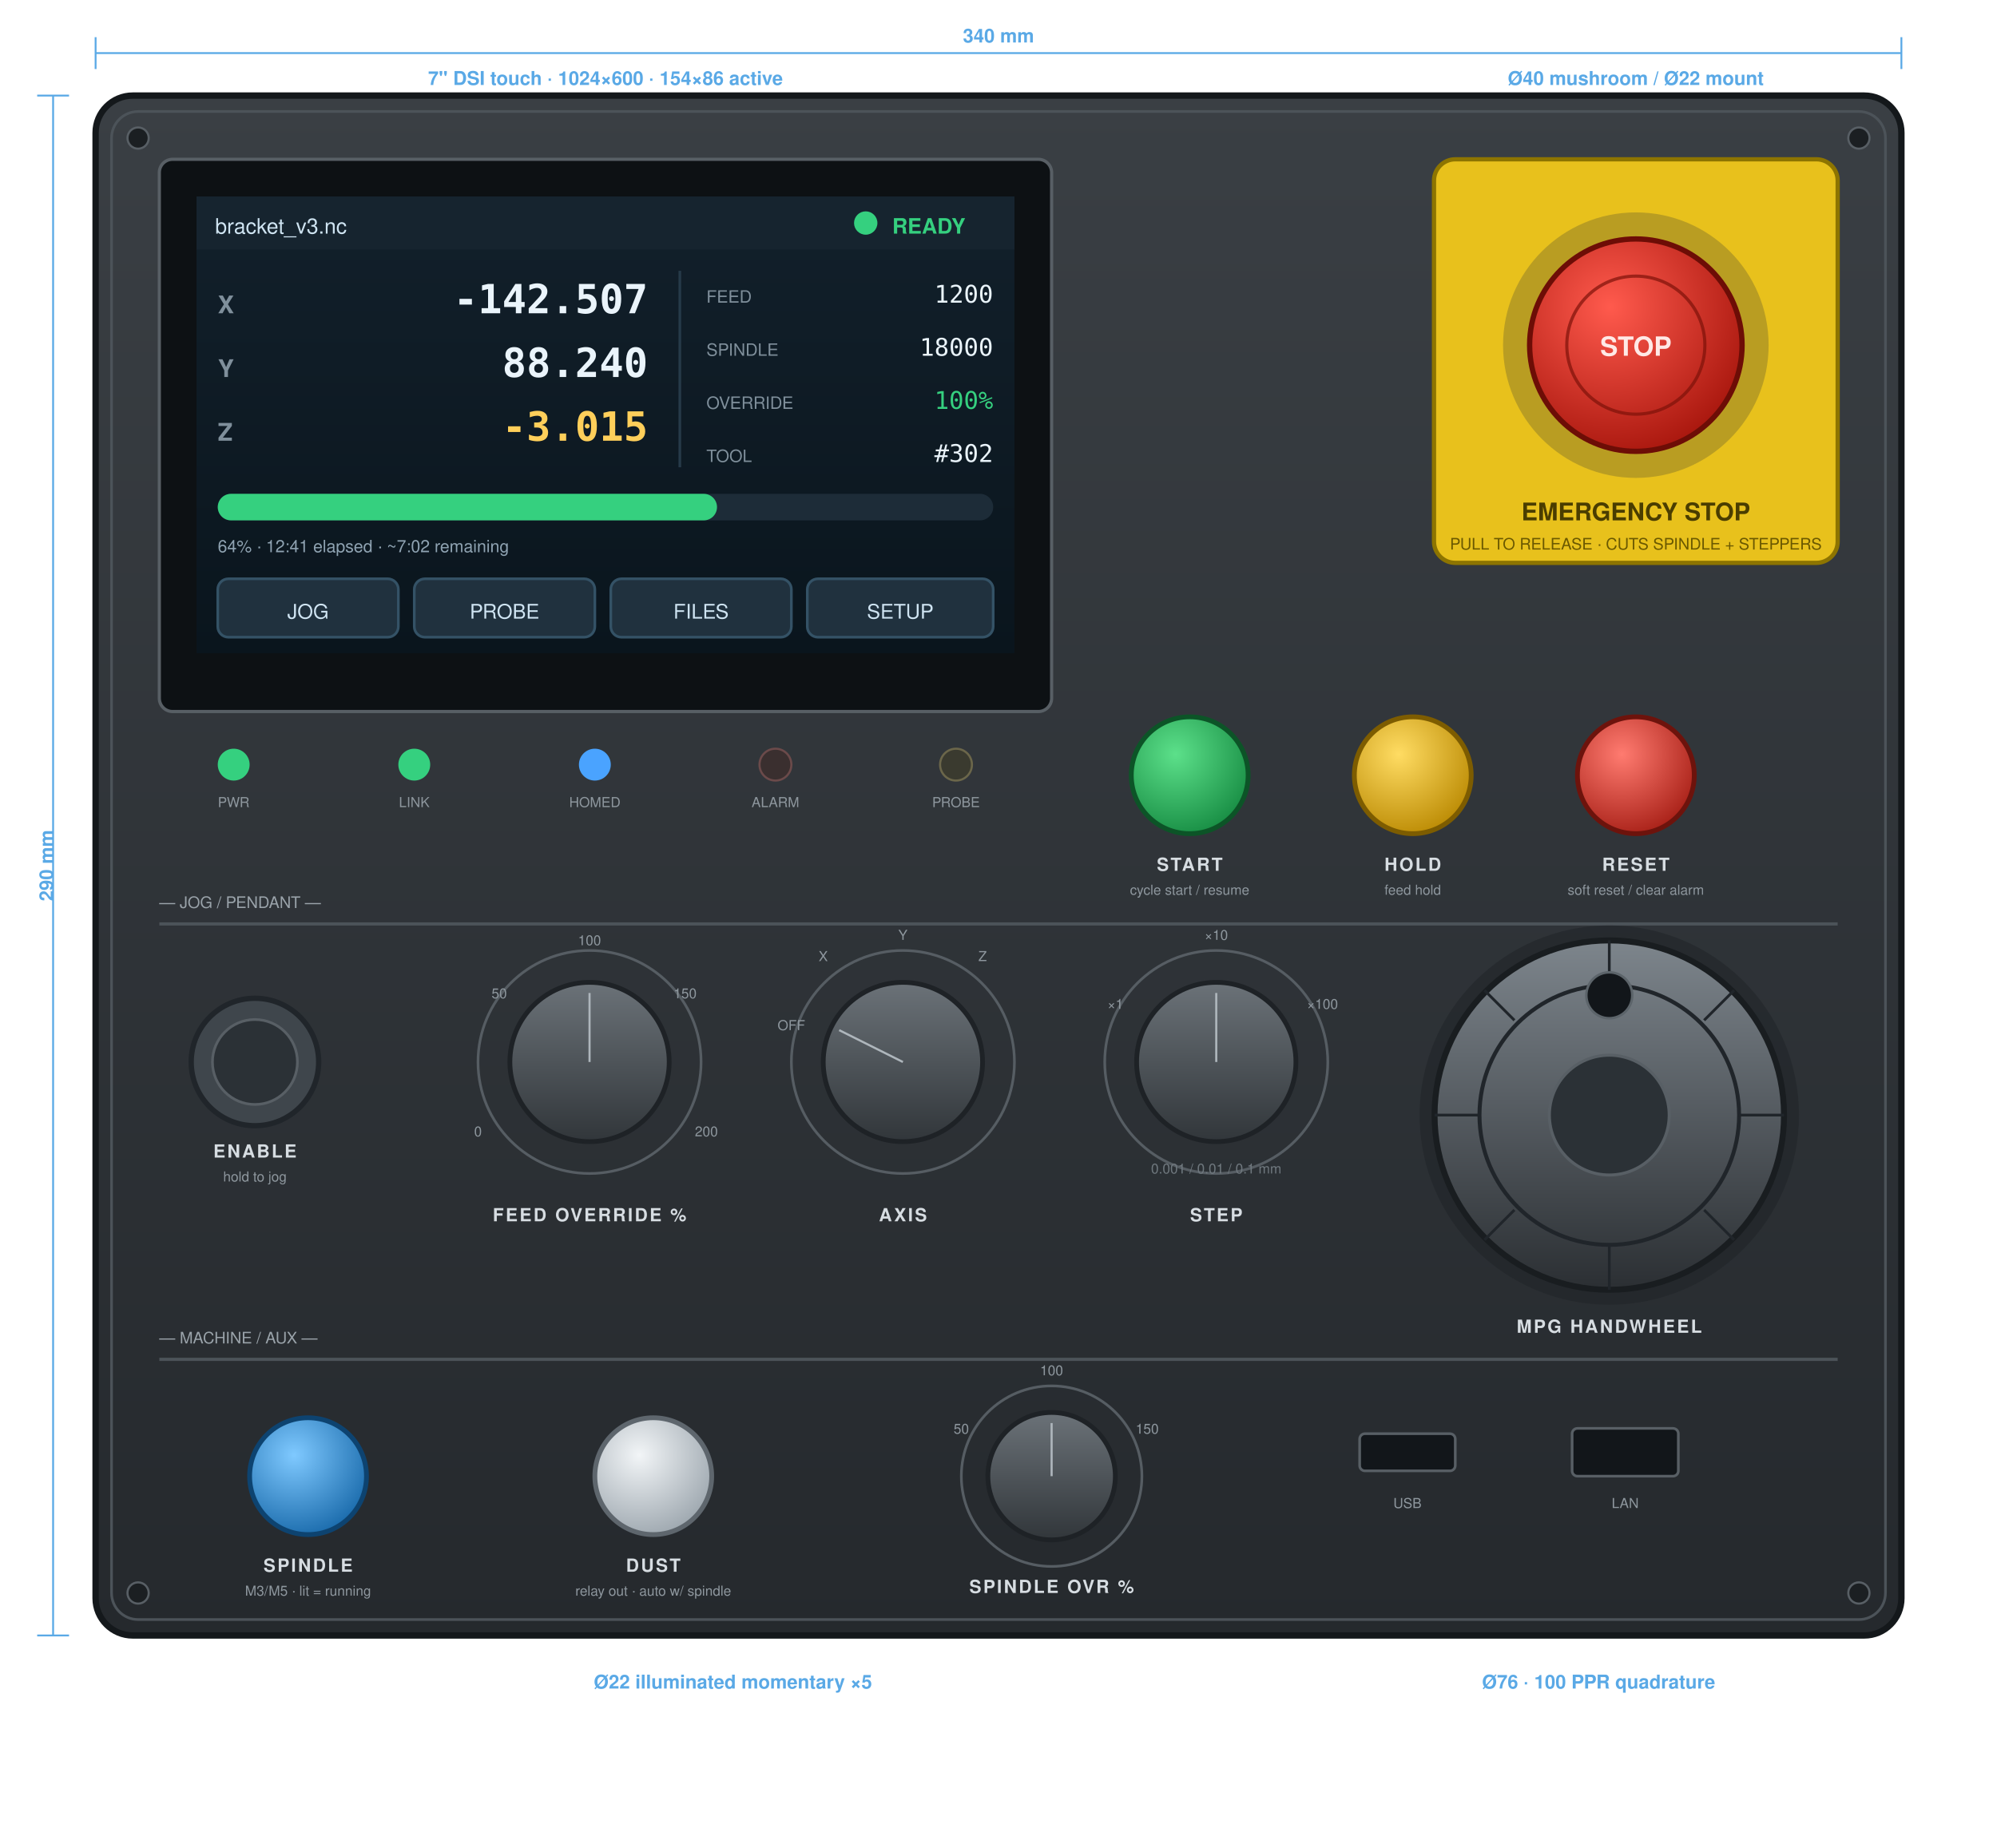
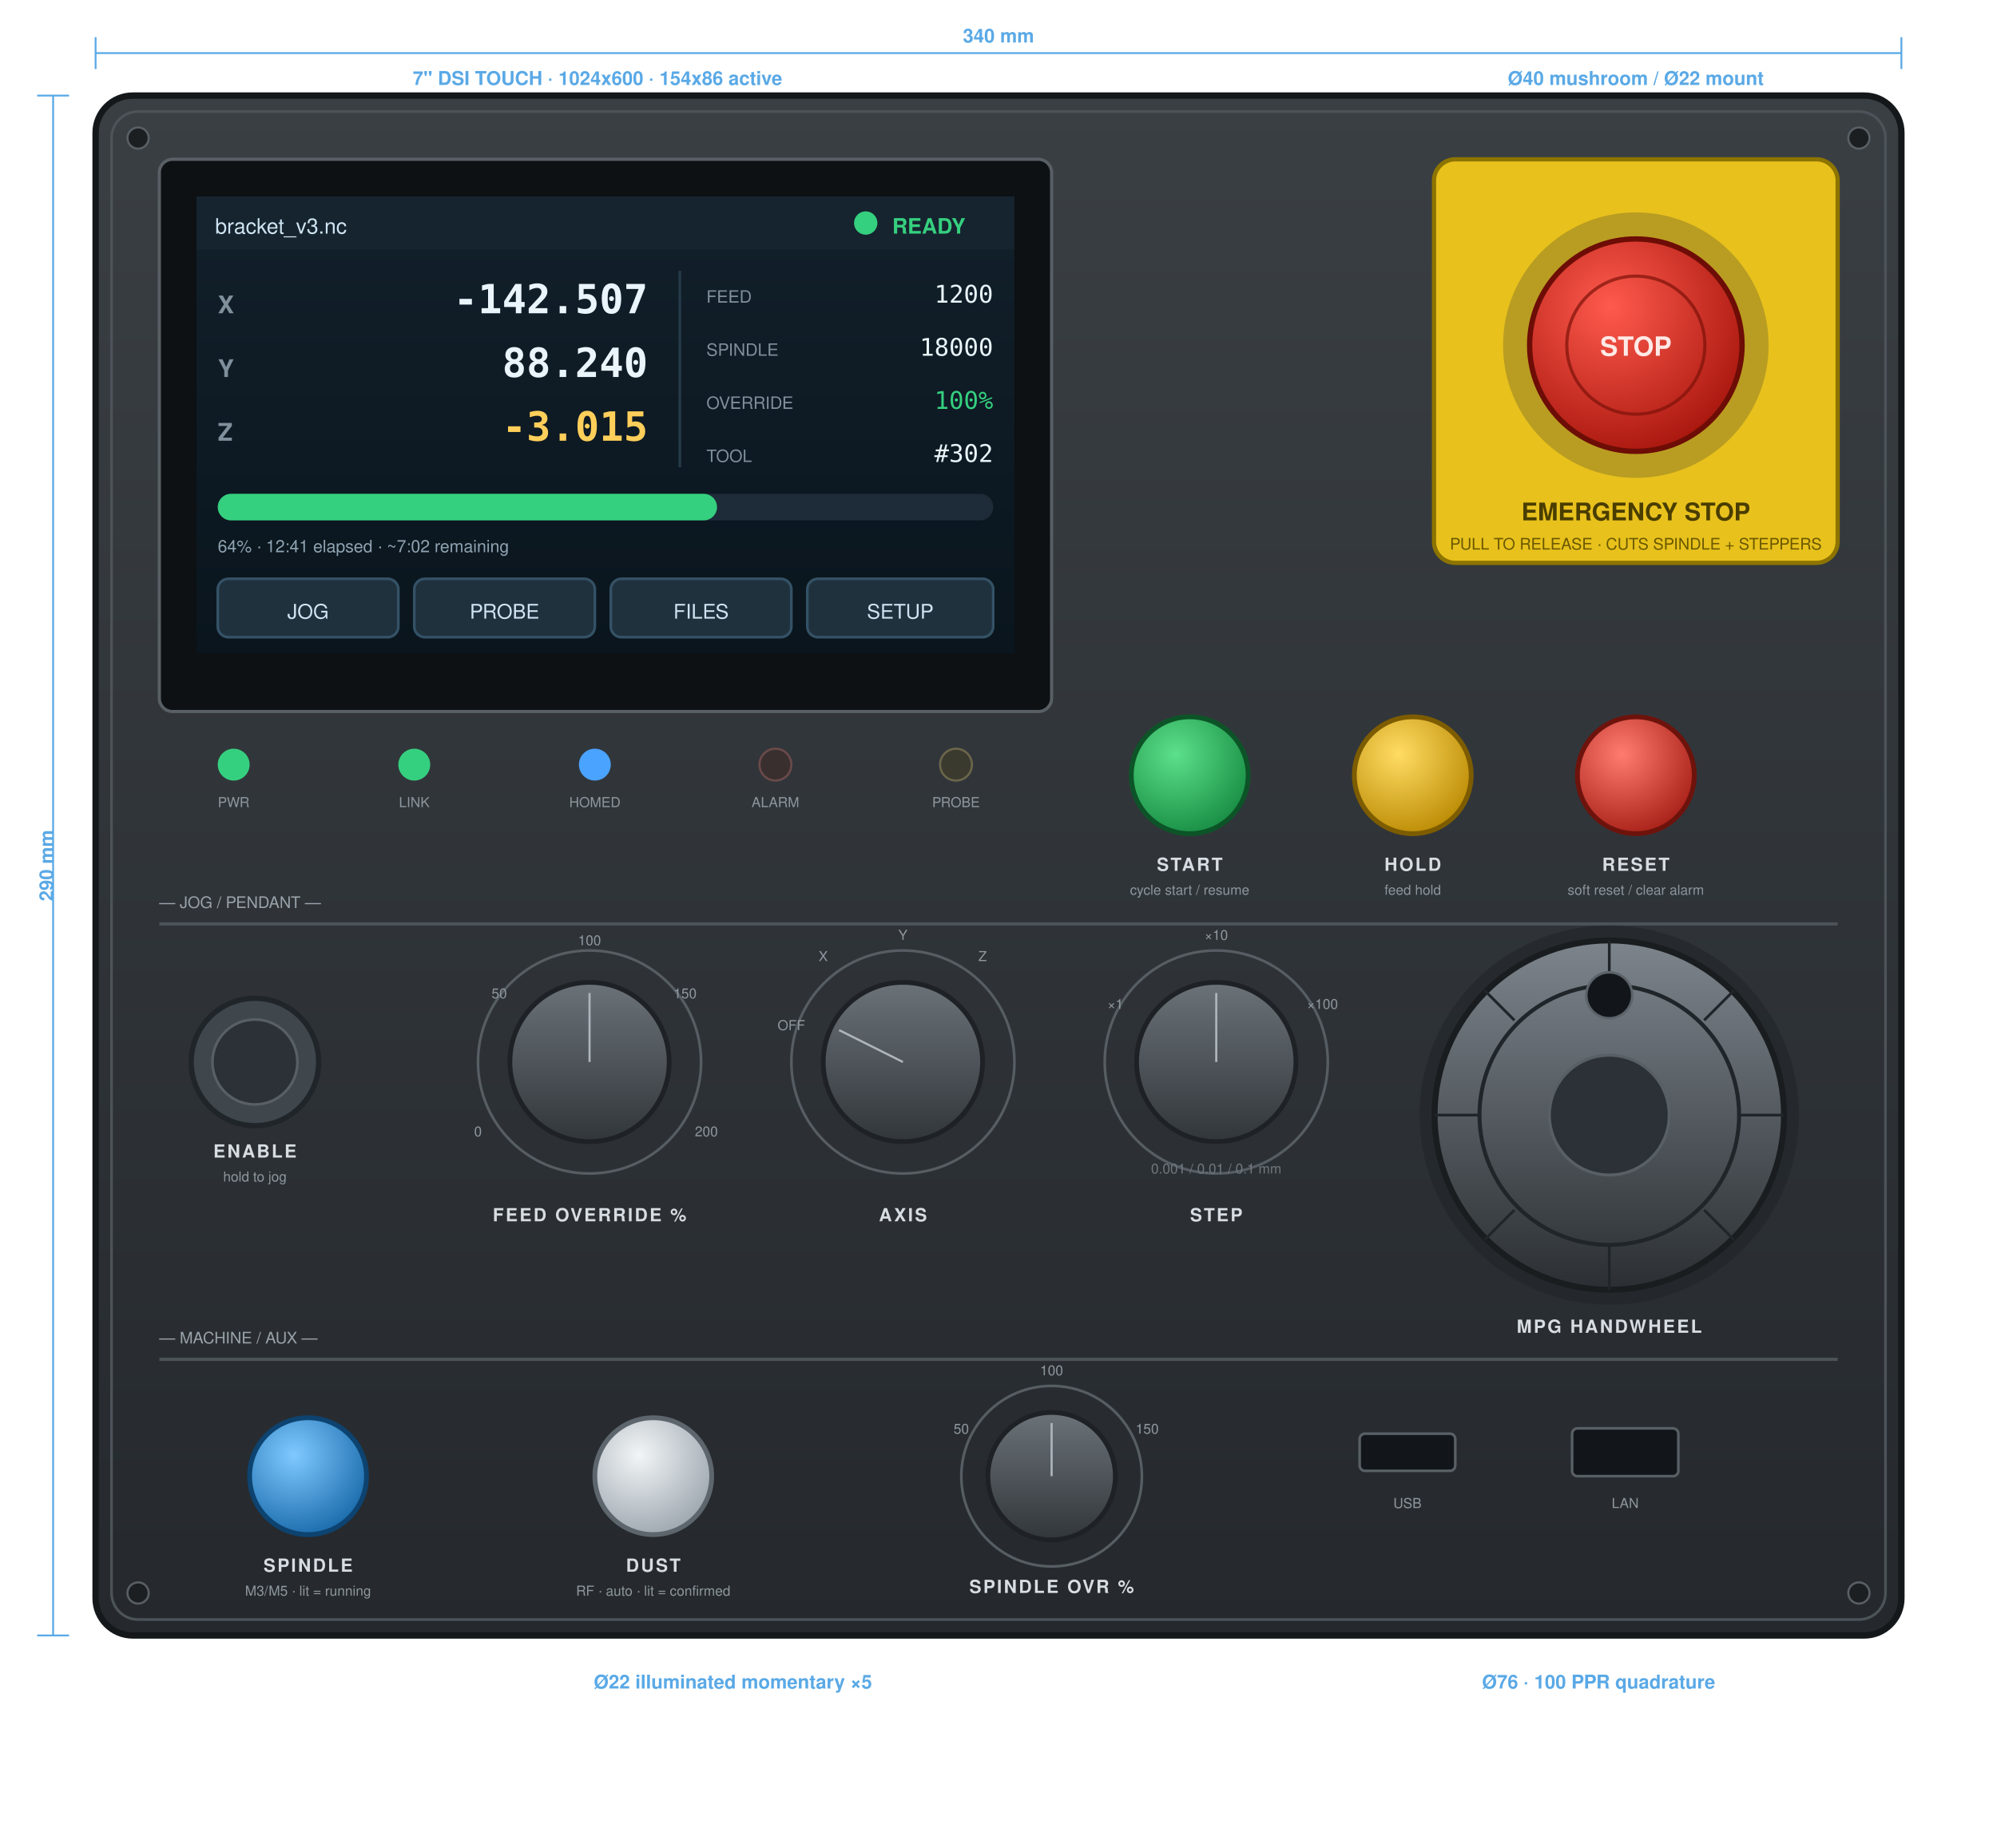
<svg xmlns="http://www.w3.org/2000/svg" viewBox="-18 -18 376 348" width="1504" height="1392" font-family="Helvetica Neue, Helvetica, Arial, sans-serif">
  <defs>
    <linearGradient id="panel" x1="0" y1="0" x2="0" y2="1">
      <stop offset="0" stop-color="#3a3f44" />
      <stop offset="1" stop-color="#25292d" />
    </linearGradient>
    <linearGradient id="knob" x1="0" y1="0" x2="0" y2="1">
      <stop offset="0" stop-color="#6b7278" />
      <stop offset="1" stop-color="#31363a" />
    </linearGradient>
    <linearGradient id="wheel" x1="0" y1="0" x2="0" y2="1">
      <stop offset="0" stop-color="#7d858c" />
      <stop offset="1" stop-color="#2b2f33" />
    </linearGradient>
    <radialGradient id="estop" cx="0.38" cy="0.32" r="0.75">
      <stop offset="0" stop-color="#ff5a4d" />
      <stop offset="1" stop-color="#a5140b" />
    </radialGradient>
    <radialGradient id="btnG" cx="0.38" cy="0.32" r="0.75">
      <stop offset="0" stop-color="#5ce08a" />
      <stop offset="1" stop-color="#158a41" />
    </radialGradient>
    <radialGradient id="btnY" cx="0.38" cy="0.32" r="0.75">
      <stop offset="0" stop-color="#ffdc63" />
      <stop offset="1" stop-color="#b98800" />
    </radialGradient>
    <radialGradient id="btnR" cx="0.38" cy="0.32" r="0.75">
      <stop offset="0" stop-color="#ff7b70" />
      <stop offset="1" stop-color="#a51d14" />
    </radialGradient>
    <radialGradient id="btnB" cx="0.38" cy="0.32" r="0.75">
      <stop offset="0" stop-color="#7fc9ff" />
      <stop offset="1" stop-color="#1667a8" />
    </radialGradient>
    <radialGradient id="btnW" cx="0.38" cy="0.32" r="0.75">
      <stop offset="0" stop-color="#f2f5f7" />
      <stop offset="1" stop-color="#9aa4ac" />
    </radialGradient>
    <linearGradient id="scr" x1="0" y1="0" x2="0" y2="1">
      <stop offset="0" stop-color="#12202b" />
      <stop offset="1" stop-color="#0a151d" />
    </linearGradient>
  </defs>
  <style>
    .lbl  { fill:#d7dde2; font-size:3.4px; letter-spacing:0.35px; text-anchor:middle; font-weight:600; }
    .sub  { fill:#8e979e; font-size:2.6px; text-anchor:middle; }
    .tick { stroke:#aeb6bc; stroke-width:0.4; }
    .dim  { stroke:#5aa9e6; stroke-width:0.35; fill:none; }
    .dimt { fill:#5aa9e6; font-size:3.6px; text-anchor:middle; font-weight:600; }
    .note { fill:#9aa3aa; font-size:3px; }
  </style>
  <rect x="0" y="0" width="340" height="290" rx="7" fill="url(#panel)" stroke="#14181b" stroke-width="1.2" />
  <rect x="3" y="3" width="334" height="284" rx="5" fill="none" stroke="#4c5359" stroke-width="0.5" />
  <g fill="#1b1f22" stroke="#585f65" stroke-width="0.4">
+     <circle cx="8" cy="282" r="2" />
+     <circle cx="332" cy="282" r="2" />
    <circle cx="8" cy="8" r="2" />
    <circle cx="332" cy="8" r="2" />
-     <circle cx="8" cy="282" r="2" />
-     <circle cx="332" cy="282" r="2" />
-   </g>
-   <rect x="12" y="12" width="168" height="104" rx="2.5" fill="#0d1114" stroke="#585f65" stroke-width="0.6" />
-   <rect x="19" y="19" width="154" height="86" fill="url(#scr)" />
-   <rect x="19" y="19" width="154" height="10" fill="#16242f" />
-   <text x="22.5" y="26" fill="#cfe4f2" font-size="4">bracket_v3.nc</text>
-   <circle cx="145" cy="24" r="2.2" fill="#35d07f" />
-   <text x="150" y="26" fill="#35d07f" font-size="4" font-weight="700">READY</text>
-   <text x="23" y="41" fill="#7f8f9b" font-size="4.6" font-weight="700">X</text>
-   <text x="104" y="41" fill="#eaf4fb" font-size="7.6" font-weight="700" text-anchor="end" font-family="Menlo, monospace">-142.507</text>
-   <text x="23" y="53" fill="#7f8f9b" font-size="4.6" font-weight="700">Y</text>
-   <text x="104" y="53" fill="#eaf4fb" font-size="7.6" font-weight="700" text-anchor="end" font-family="Menlo, monospace">  88.240</text>
-   <text x="23" y="65" fill="#7f8f9b" font-size="4.6" font-weight="700">Z</text>
-   <text x="104" y="65" fill="#ffcf5a" font-size="7.6" font-weight="700" text-anchor="end" font-family="Menlo, monospace">  -3.015</text>
-   <line x1="110" y1="33" x2="110" y2="70" stroke="#263a49" stroke-width="0.5" />
-   <text x="115" y="39" fill="#7f8f9b" font-size="3.2">FEED</text>
-   <text x="169" y="39" fill="#eaf4fb" font-size="4.6" text-anchor="end" font-family="Menlo, monospace">1200</text>
-   <text x="115" y="49" fill="#7f8f9b" font-size="3.2">SPINDLE</text>
-   <text x="169" y="49" fill="#eaf4fb" font-size="4.6" text-anchor="end" font-family="Menlo, monospace">18000</text>
-   <text x="115" y="59" fill="#7f8f9b" font-size="3.2">OVERRIDE</text>
-   <text x="169" y="59" fill="#35d07f" font-size="4.6" text-anchor="end" font-family="Menlo, monospace">100%</text>
-   <text x="115" y="69" fill="#7f8f9b" font-size="3.2">TOOL</text>
-   <text x="169" y="69" fill="#eaf4fb" font-size="4.6" text-anchor="end" font-family="Menlo, monospace">#302</text>
-   <rect x="23" y="75" width="146" height="5" rx="2.5" fill="#1d2c38" />
-   <rect x="23" y="75" width="94" height="5" rx="2.5" fill="#35d07f" />
-   <text x="23" y="86" fill="#8fa3b2" font-size="3.2">64%  ·  12:41 elapsed  ·  ~7:02 remaining</text>
-   <g>
+   </g>
+   <line x1="12" y1="156" x2="328" y2="156" stroke="#4c5359" stroke-width="0.6" />
+   <text x="12" y="153" class="note" font-size="2.8">— JOG / PENDANT —</text>
+   <line x1="12" y1="238" x2="328" y2="238" stroke="#4c5359" stroke-width="0.6" />
+   <text x="12" y="235" class="note" font-size="2.8">— MACHINE / AUX —</text>
+   <g>
+     <circle cx="152" cy="182" r="21" fill="none" stroke="#565d63" stroke-width="0.5" />
+     <circle cx="152" cy="182" r="15" fill="url(#knob)" stroke="#1e2226" stroke-width="0.9" />
+     <line x1="152" y1="182" x2="140" y2="176" class="tick" stroke-width="1.2" />
+     <g class="sub">
+       <text x="131" y="176">OFF</text>
+       <text x="137" y="163">X</text>
+       <text x="152" y="159">Y</text>
+       <text x="167" y="163">Z</text>
+     </g>
+     <text class="lbl" x="152" y="212">AXIS</text>
+   </g>
+   <g>
+     <rect x="12" y="12" width="168" height="104" rx="2.5" fill="#0d1114" stroke="#585f65" stroke-width="0.6" />
+     <rect x="19" y="19" width="154" height="86" fill="url(#scr)" />
+     <rect x="19" y="19" width="154" height="10" fill="#16242f" />
+     <text x="22.5" y="26" fill="#cfe4f2" font-size="4">bracket_v3.nc</text>
+     <circle cx="145" cy="24" r="2.2" fill="#35d07f" />
+     <text x="150" y="26" fill="#35d07f" font-size="4" font-weight="700">READY</text>
+     <text x="23" y="41" fill="#7f8f9b" font-size="4.6" font-weight="700">X</text>
+     <text x="104" y="41" fill="#eaf4fb" font-size="7.6" font-weight="700" text-anchor="end" font-family="Menlo, monospace">-142.507</text>
+     <text x="23" y="53" fill="#7f8f9b" font-size="4.6" font-weight="700">Y</text>
+     <text x="104" y="53" fill="#eaf4fb" font-size="7.6" font-weight="700" text-anchor="end" font-family="Menlo, monospace">  88.240</text>
+     <text x="23" y="65" fill="#7f8f9b" font-size="4.6" font-weight="700">Z</text>
+     <text x="104" y="65" fill="#ffcf5a" font-size="7.6" font-weight="700" text-anchor="end" font-family="Menlo, monospace">  -3.015</text>
+     <line x1="110" y1="33" x2="110" y2="70" stroke="#263a49" stroke-width="0.5" />
+     <text x="115" y="39" fill="#7f8f9b" font-size="3.2">FEED</text>
+     <text x="169" y="39" fill="#eaf4fb" font-size="4.6" text-anchor="end" font-family="Menlo, monospace">1200</text>
+     <text x="115" y="49" fill="#7f8f9b" font-size="3.2">SPINDLE</text>
+     <text x="169" y="49" fill="#eaf4fb" font-size="4.6" text-anchor="end" font-family="Menlo, monospace">18000</text>
+     <text x="115" y="59" fill="#7f8f9b" font-size="3.2">OVERRIDE</text>
+     <text x="169" y="59" fill="#35d07f" font-size="4.6" text-anchor="end" font-family="Menlo, monospace">100%</text>
+     <text x="115" y="69" fill="#7f8f9b" font-size="3.2">TOOL</text>
+     <text x="169" y="69" fill="#eaf4fb" font-size="4.6" text-anchor="end" font-family="Menlo, monospace">#302</text>
+     <rect x="23" y="75" width="146" height="5" rx="2.5" fill="#1d2c38" />
+     <rect x="23" y="75" width="94" height="5" rx="2.5" fill="#35d07f" />
+     <text x="23" y="86" fill="#8fa3b2" font-size="3.2">64%  ·  12:41 elapsed  ·  ~7:02 remaining</text>
    <rect x="23" y="91" width="34" height="11" rx="2" fill="#20313e" stroke="#345266" stroke-width="0.5" />
    <text x="40" y="98.5" fill="#cfe4f2" font-size="3.8" text-anchor="middle">JOG</text>
    <rect x="60" y="91" width="34" height="11" rx="2" fill="#20313e" stroke="#345266" stroke-width="0.5" />
    <text x="77" y="98.5" fill="#cfe4f2" font-size="3.8" text-anchor="middle">PROBE</text>
    <rect x="97" y="91" width="34" height="11" rx="2" fill="#20313e" stroke="#345266" stroke-width="0.5" />
    <text x="114" y="98.5" fill="#cfe4f2" font-size="3.8" text-anchor="middle">FILES</text>
    <rect x="134" y="91" width="35" height="11" rx="2" fill="#20313e" stroke="#345266" stroke-width="0.5" />
    <text x="151.5" y="98.5" fill="#cfe4f2" font-size="3.8" text-anchor="middle">SETUP</text>
-   </g>
-   <rect x="252" y="12" width="76" height="76" rx="4" fill="#e8c11c" stroke="#8d7400" stroke-width="0.8" />
-   <circle cx="290" cy="47" r="25" fill="#2b2f33" opacity="0.25" />
-   <circle cx="290" cy="47" r="20" fill="url(#estop)" stroke="#6d0d06" stroke-width="1" />
-   <circle cx="290" cy="47" r="13" fill="none" stroke="#7d1109" stroke-width="0.6" opacity="0.7" />
-   <text x="290" y="49" fill="#ffe9e6" font-size="5" font-weight="700" text-anchor="middle">STOP</text>
-   <text x="290" y="80" fill="#4a3d00" font-size="4.6" font-weight="700" text-anchor="middle">EMERGENCY STOP</text>
-   <text x="290" y="85.5" fill="#6a5800" font-size="3" text-anchor="middle">PULL TO RELEASE · CUTS SPINDLE + STEPPERS</text>
-   <g>
-     <circle cx="206" cy="128" r="11" fill="url(#btnG)" stroke="#0c5427" stroke-width="0.9" />
-     <text class="lbl" x="206" y="146">START</text>
-     <text class="sub" x="206" y="150.5">cycle start / resume</text>
-     <circle cx="248" cy="128" r="11" fill="url(#btnY)" stroke="#7d5c00" stroke-width="0.9" />
-     <text class="lbl" x="248" y="146">HOLD</text>
-     <text class="sub" x="248" y="150.5">feed hold</text>
-     <circle cx="290" cy="128" r="11" fill="url(#btnR)" stroke="#6d130c" stroke-width="0.9" />
-     <text class="lbl" x="290" y="146">RESET</text>
-     <text class="sub" x="290" y="150.5">soft reset / clear alarm</text>
-   </g>
-   <g>
-     <circle cx="26" cy="126" r="3" fill="#35d07f" />
-     <text class="sub" x="26" y="134">PWR</text>
-     <circle cx="60" cy="126" r="3" fill="#35d07f" />
-     <text class="sub" x="60" y="134">LINK</text>
-     <circle cx="94" cy="126" r="3" fill="#4aa3ff" />
-     <text class="sub" x="94" y="134">HOMED</text>
-     <circle cx="128" cy="126" r="3" fill="#3a2f2f" stroke="#6b4a4a" stroke-width="0.4" />
-     <text class="sub" x="128" y="134">ALARM</text>
-     <circle cx="162" cy="126" r="3" fill="#3a3a2f" stroke="#6b664a" stroke-width="0.4" />
-     <text class="sub" x="162" y="134">PROBE</text>
-   </g>
-   <line x1="12" y1="156" x2="328" y2="156" stroke="#4c5359" stroke-width="0.6" />
-   <text x="12" y="153" class="note" font-size="2.8">— JOG / PENDANT —</text>
-   <circle cx="30" cy="182" r="12" fill="#3f464c" stroke="#20252a" stroke-width="1" />
-   <circle cx="30" cy="182" r="8" fill="#2b3136" stroke="#585f65" stroke-width="0.5" />
-   <text class="lbl" x="30" y="200">ENABLE</text>
-   <text class="sub" x="30" y="204.5">hold to jog</text>
+     <text class="dimt" x="94.5" y="-2" font-size="3.2">7" DSI TOUCH · 1024x600 · 154x86 active</text>
+   </g>
+   <g>
+     <circle cx="105" cy="260" r="11" fill="url(#btnW)" stroke="#5e666d" stroke-width="0.9" />
+     <text class="lbl" x="105" y="278">DUST</text>
+     <text class="sub" x="105" y="282.5">RF · auto · lit = confirmed</text>
+   </g>
+   <g>
+     <circle cx="30" cy="182" r="12" fill="#3f464c" stroke="#20252a" stroke-width="1" />
+     <circle cx="30" cy="182" r="8" fill="#2b3136" stroke="#585f65" stroke-width="0.5" />
+     <text class="lbl" x="30" y="200">ENABLE</text>
+     <text class="sub" x="30" y="204.5">hold to jog</text>
+   </g>
+   <g>
+     <rect x="252" y="12" width="76" height="76" rx="4" fill="#e8c11c" stroke="#8d7400" stroke-width="0.8" />
+     <circle cx="290" cy="47" r="25" fill="#2b2f33" opacity="0.25" />
+     <circle cx="290" cy="47" r="20" fill="url(#estop)" stroke="#6d0d06" stroke-width="1" />
+     <circle cx="290" cy="47" r="13" fill="none" stroke="#7d1109" stroke-width="0.6" opacity="0.7" />
+     <text x="290" y="49" fill="#ffe9e6" font-size="5" font-weight="700" text-anchor="middle">STOP</text>
+     <text x="290" y="80" fill="#4a3d00" font-size="4.6" font-weight="700" text-anchor="middle">EMERGENCY STOP</text>
+     <text x="290" y="85.5" fill="#6a5800" font-size="3" text-anchor="middle">PULL TO RELEASE · CUTS SPINDLE + STEPPERS</text>
+   </g>
  <g>
    <circle cx="93" cy="182" r="21" fill="none" stroke="#565d63" stroke-width="0.5" />
    <circle cx="93" cy="182" r="15" fill="url(#knob)" stroke="#1e2226" stroke-width="0.9" />
    <line x1="93" y1="182" x2="93" y2="169" class="tick" stroke-width="1.2" />
    <g class="sub">
      <text x="72" y="196">0</text>
      <text x="76" y="170">50</text>
      <text x="93" y="160">100</text>
      <text x="111" y="170">150</text>
      <text x="115" y="196">200</text>
    </g>
    <text class="lbl" x="93" y="212">FEED OVERRIDE %</text>
  </g>
  <g>
-     <circle cx="152" cy="182" r="21" fill="none" stroke="#565d63" stroke-width="0.5" />
-     <circle cx="152" cy="182" r="15" fill="url(#knob)" stroke="#1e2226" stroke-width="0.9" />
-     <line x1="152" y1="182" x2="140" y2="176" class="tick" stroke-width="1.2" />
-     <g class="sub">
-       <text x="131" y="176">OFF</text>
-       <text x="137" y="163">X</text>
-       <text x="152" y="159">Y</text>
-       <text x="167" y="163">Z</text>
-     </g>
-     <text class="lbl" x="152" y="212">AXIS</text>
+     <circle cx="248" cy="128" r="11" fill="url(#btnY)" stroke="#7d5c00" stroke-width="0.9" />
+     <text class="lbl" x="248" y="146">HOLD</text>
+     <text class="sub" x="248" y="150.5">feed hold</text>
+   </g>
+   <g>
+     <rect x="278" y="251" width="20" height="9" rx="1" fill="#12161a" stroke="#585f65" stroke-width="0.5" />
+     <text class="sub" x="288" y="266">LAN</text>
+   </g>
+   <g>
+     <circle cx="128" cy="126" r="3" fill="#3a2f2f" stroke="#6b4a4a" stroke-width="0.4" />
+     <text class="sub" x="128" y="134">ALARM</text>
+   </g>
+   <g>
+     <circle cx="94" cy="126" r="3" fill="#4aa3ff" />
+     <text class="sub" x="94" y="134">HOMED</text>
+   </g>
+   <g>
+     <circle cx="60" cy="126" r="3" fill="#35d07f" />
+     <text class="sub" x="60" y="134">LINK</text>
+   </g>
+   <g>
+     <circle cx="162" cy="126" r="3" fill="#3a3a2f" stroke="#6b664a" stroke-width="0.4" />
+     <text class="sub" x="162" y="134">PROBE</text>
+   </g>
+   <g>
+     <circle cx="26" cy="126" r="3" fill="#35d07f" />
+     <text class="sub" x="26" y="134">PWR</text>
+   </g>
+   <g>
+     <g transform="translate(285,192) scale(0.94) translate(-283,-187)">
+       <circle cx="283" cy="187" r="38" fill="#1e2226" opacity="0.5" />
+       <circle cx="283" cy="187" r="35" fill="url(#wheel)" stroke="#191d20" stroke-width="1.2" />
+       <circle cx="283" cy="187" r="26" fill="none" stroke="#20252a" stroke-width="0.8" />
+       <circle cx="283" cy="187" r="12" fill="#2b3136" stroke="#585f65" stroke-width="0.6" />
+       <g stroke="#20252a" stroke-width="0.55">
+         <line x1="283" y1="152" x2="283" y2="161" />
+         <line x1="283" y1="213" x2="283" y2="222" />
+         <line x1="248" y1="187" x2="257" y2="187" />
+         <line x1="309" y1="187" x2="318" y2="187" />
+         <line x1="258" y1="162" x2="264" y2="168" />
+         <line x1="302" y1="206" x2="308" y2="212" />
+         <line x1="308" y1="162" x2="302" y2="168" />
+         <line x1="264" y1="206" x2="258" y2="212" />
+       </g>
+       <circle cx="283" cy="163" r="4.6" fill="#12161a" stroke="#5c646a" stroke-width="0.5" />
+     </g>
+     <text class="lbl" x="285" y="233">MPG HANDWHEEL</text>
+   </g>
+   <g>
+     <circle cx="290" cy="128" r="11" fill="url(#btnR)" stroke="#6d130c" stroke-width="0.9" />
+     <text class="lbl" x="290" y="146">RESET</text>
+     <text class="sub" x="290" y="150.5">soft reset / clear alarm</text>
+   </g>
+   <g>
+     <circle cx="40" cy="260" r="11" fill="url(#btnB)" stroke="#0d4370" stroke-width="0.9" />
+     <text class="lbl" x="40" y="278">SPINDLE</text>
+     <text class="sub" x="40" y="282.5">M3/M5 · lit = running</text>
+   </g>
+   <g>
+     <circle cx="180" cy="260" r="17" fill="none" stroke="#565d63" stroke-width="0.5" />
+     <circle cx="180" cy="260" r="12" fill="url(#knob)" stroke="#1e2226" stroke-width="0.9" />
+     <line x1="180" y1="260" x2="180" y2="250" class="tick" stroke-width="1.2" />
+     <g class="sub">
+       <text x="163" y="252">50</text>
+       <text x="180" y="241">100</text>
+       <text x="198" y="252">150</text>
+     </g>
+     <text class="lbl" x="180" y="282">SPINDLE OVR %</text>
+   </g>
+   <g>
+     <circle cx="206" cy="128" r="11" fill="url(#btnG)" stroke="#0c5427" stroke-width="0.9" />
+     <text class="lbl" x="206" y="146">START</text>
+     <text class="sub" x="206" y="150.5">cycle start / resume</text>
  </g>
  <g>
    <circle cx="211" cy="182" r="21" fill="none" stroke="#565d63" stroke-width="0.5" />
    <circle cx="211" cy="182" r="15" fill="url(#knob)" stroke="#1e2226" stroke-width="0.9" />
    <line x1="211" y1="182" x2="211" y2="169" class="tick" stroke-width="1.2" />
    <g class="sub">
      <text x="192" y="172">×1</text>
      <text x="211" y="159">×10</text>
      <text x="231" y="172">×100</text>
      <text x="211" y="203" fill="#6f787e">0.001 / 0.01 / 0.1 mm</text>
    </g>
    <text class="lbl" x="211" y="212">STEP</text>
  </g>
-   <g transform="translate(285,192) scale(0.94) translate(-283,-187)">
-     <circle cx="283" cy="187" r="38" fill="#1e2226" opacity="0.5" />
-     <circle cx="283" cy="187" r="35" fill="url(#wheel)" stroke="#191d20" stroke-width="1.2" />
-     <circle cx="283" cy="187" r="26" fill="none" stroke="#20252a" stroke-width="0.8" />
-     <circle cx="283" cy="187" r="12" fill="#2b3136" stroke="#585f65" stroke-width="0.6" />
-     <g stroke="#20252a" stroke-width="0.55">
-       <line x1="283" y1="152" x2="283" y2="161" />
-       <line x1="283" y1="213" x2="283" y2="222" />
-       <line x1="248" y1="187" x2="257" y2="187" />
-       <line x1="309" y1="187" x2="318" y2="187" />
-       <line x1="258" y1="162" x2="264" y2="168" />
-       <line x1="302" y1="206" x2="308" y2="212" />
-       <line x1="308" y1="162" x2="302" y2="168" />
-       <line x1="264" y1="206" x2="258" y2="212" />
-     </g>
-     <circle cx="283" cy="163" r="4.6" fill="#12161a" stroke="#5c646a" stroke-width="0.5" />
-   </g>
-   <text class="lbl" x="285" y="233">MPG HANDWHEEL</text>
-   <line x1="12" y1="238" x2="328" y2="238" stroke="#4c5359" stroke-width="0.6" />
-   <text x="12" y="235" class="note" font-size="2.8">— MACHINE / AUX —</text>
-   <circle cx="40" cy="260" r="11" fill="url(#btnB)" stroke="#0d4370" stroke-width="0.9" />
-   <text class="lbl" x="40" y="278">SPINDLE</text>
-   <text class="sub" x="40" y="282.5">M3/M5 · lit = running</text>
-   <circle cx="105" cy="260" r="11" fill="url(#btnW)" stroke="#5e666d" stroke-width="0.9" />
-   <text class="lbl" x="105" y="278">DUST</text>
-   <text class="sub" x="105" y="282.5">relay out · auto w/ spindle</text>
-   <g>
-     <circle cx="180" cy="260" r="17" fill="none" stroke="#565d63" stroke-width="0.5" />
-     <circle cx="180" cy="260" r="12" fill="url(#knob)" stroke="#1e2226" stroke-width="0.9" />
-     <line x1="180" y1="260" x2="180" y2="250" class="tick" stroke-width="1.2" />
-     <g class="sub">
-       <text x="163" y="252">50</text>
-       <text x="180" y="241">100</text>
-       <text x="198" y="252">150</text>
-     </g>
-     <text class="lbl" x="180" y="282">SPINDLE OVR %</text>
-   </g>
-   <rect x="238" y="252" width="18" height="7" rx="1" fill="#12161a" stroke="#585f65" stroke-width="0.5" />
-   <text class="sub" x="247" y="266">USB</text>
-   <rect x="278" y="251" width="20" height="9" rx="1" fill="#12161a" stroke="#585f65" stroke-width="0.5" />
-   <text class="sub" x="288" y="266">LAN</text>
+   <g>
+     <rect x="238" y="252" width="18" height="7" rx="1" fill="#12161a" stroke="#585f65" stroke-width="0.5" />
+     <text class="sub" x="247" y="266">USB</text>
+   </g>
  <g class="dim">
    <line x1="0" y1="-8" x2="340" y2="-8" />
    <line x1="0" y1="-11" x2="0" y2="-5" />
    <line x1="340" y1="-11" x2="340" y2="-5" />
    <line x1="-8" y1="0" x2="-8" y2="290" />
    <line x1="-11" y1="0" x2="-5" y2="0" />
    <line x1="-11" y1="290" x2="-5" y2="290" />
  </g>
  <text class="dimt" x="170" y="-10">340 mm</text>
  <text class="dimt" x="-8" y="145" transform="rotate(-90,-8,145)">290 mm</text>
-   <text class="dimt" x="96" y="-2" font-size="3.2">7" DSI touch · 1024×600 · 154×86 active</text>
  <text class="dimt" x="290" y="-2" font-size="3.2">Ø40 mushroom / Ø22 mount</text>
  <text class="dimt" x="283" y="300" font-size="3.2">Ø76 · 100 PPR quadrature</text>
  <text class="dimt" x="120" y="300" font-size="3.2">Ø22 illuminated momentary ×5</text>
</svg>
